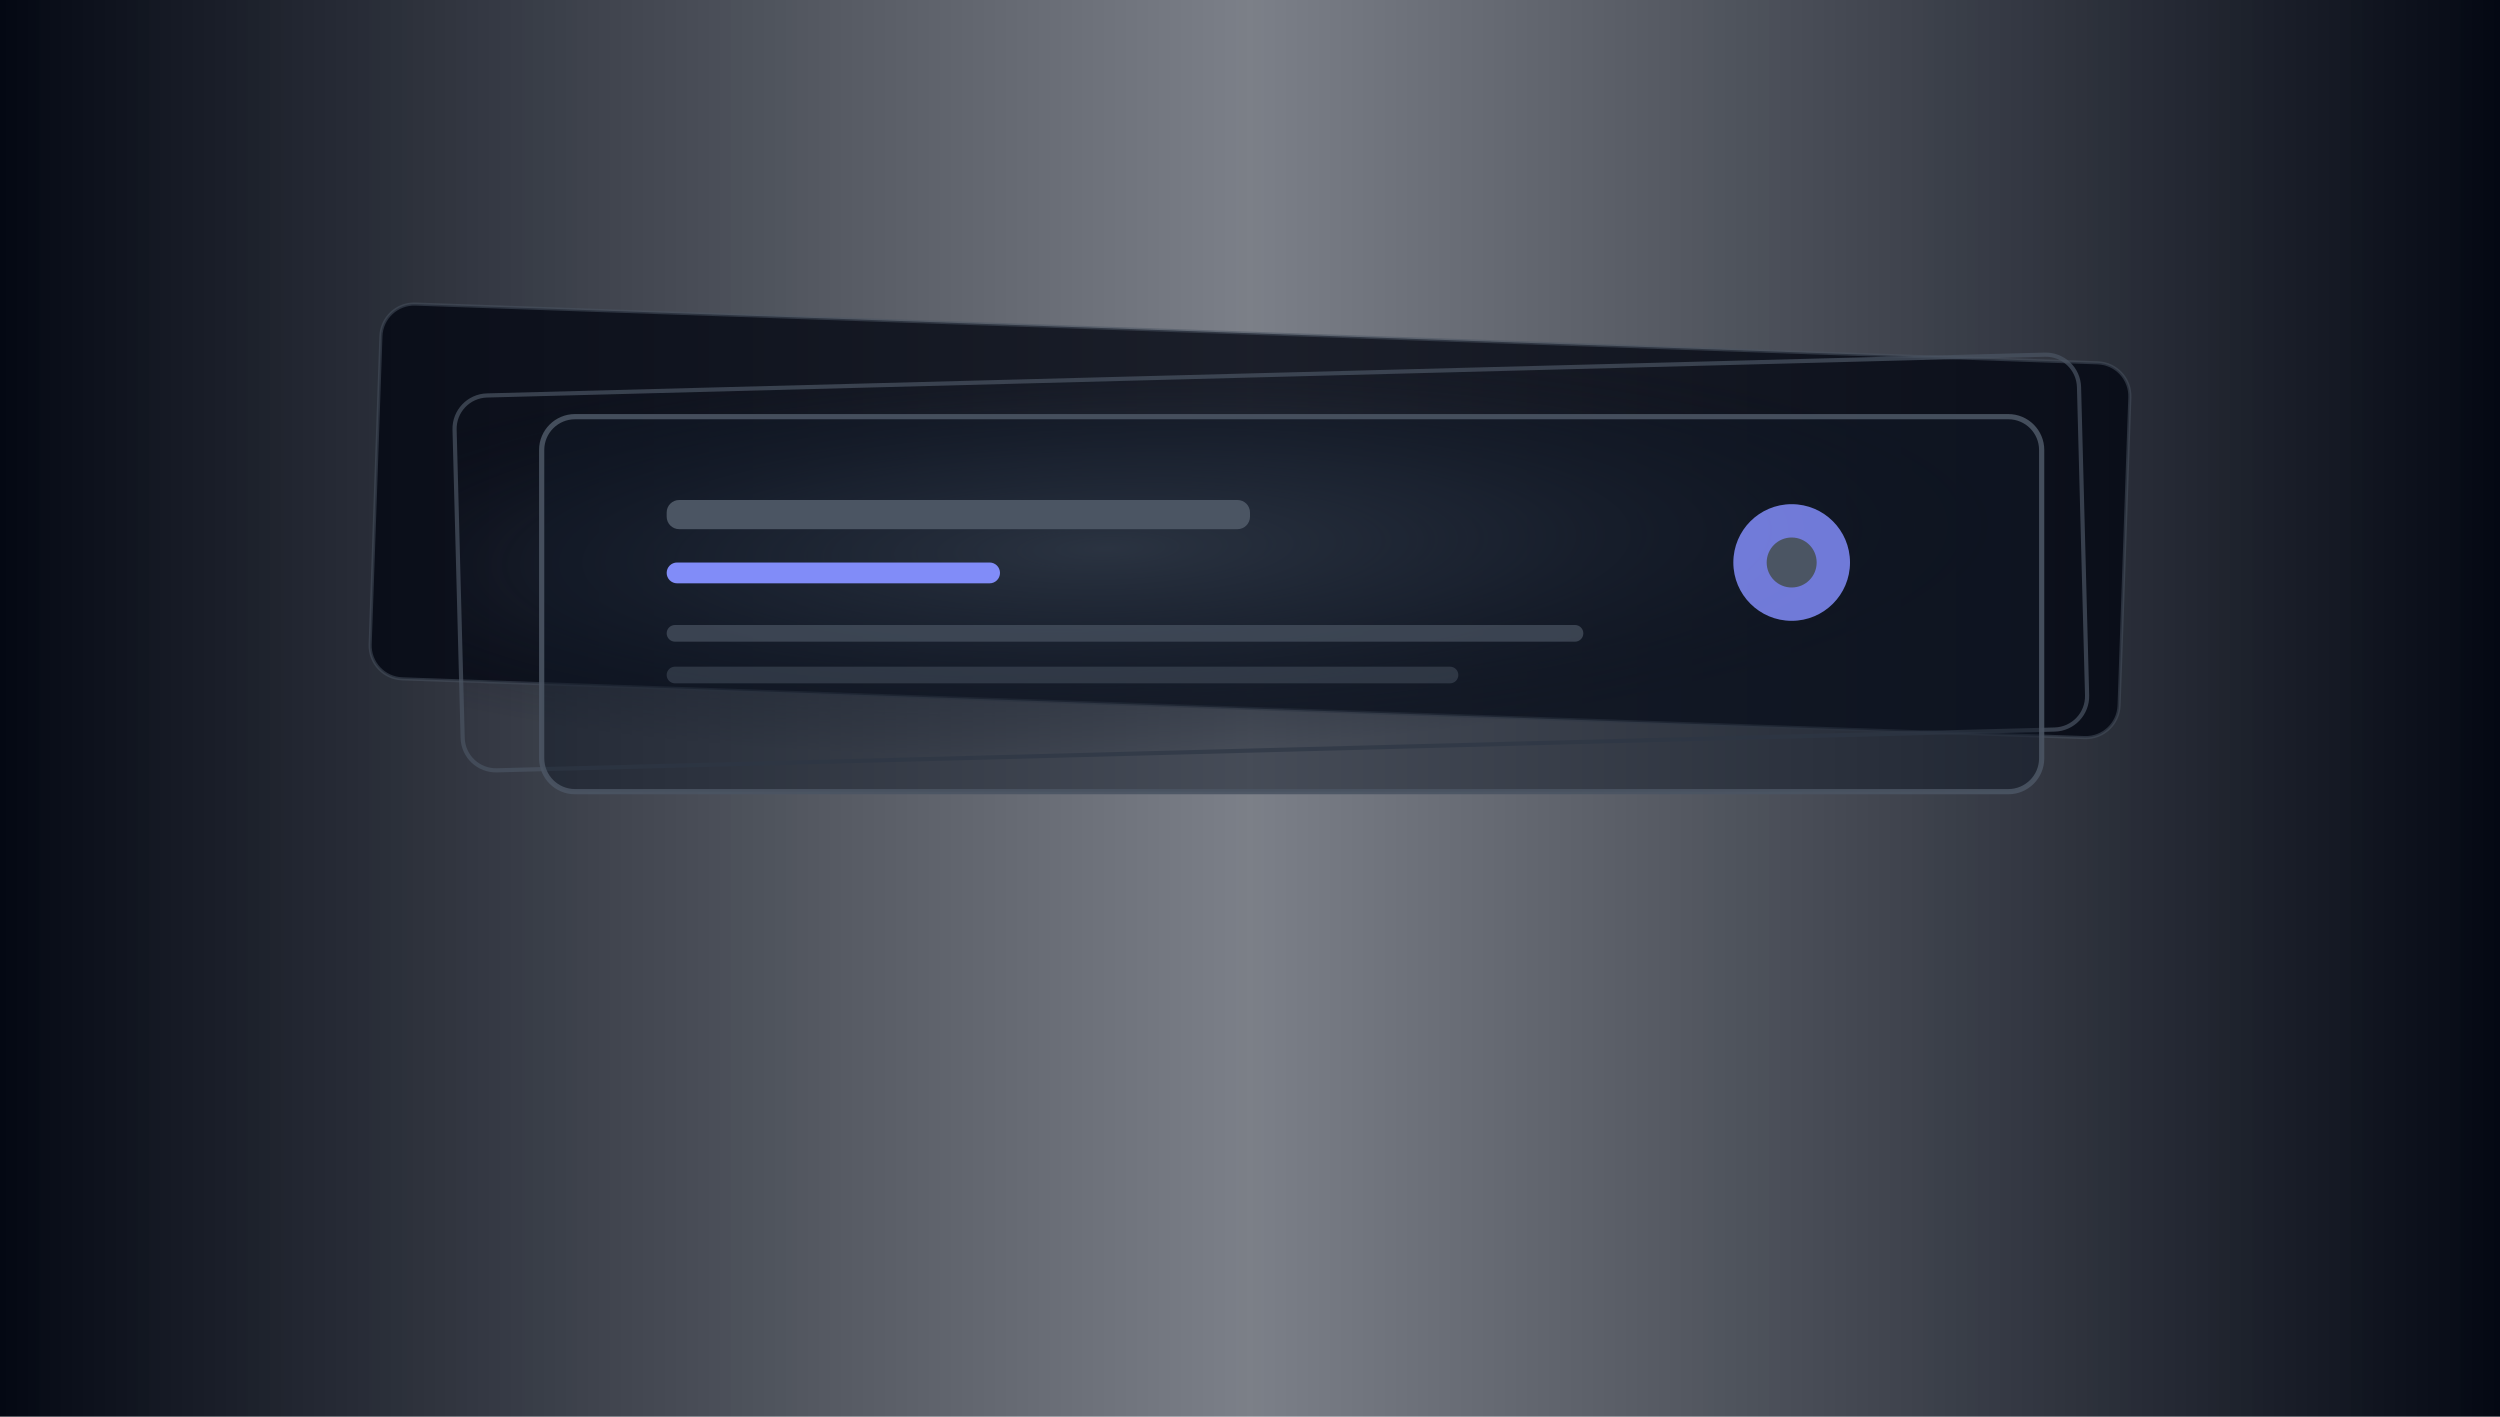
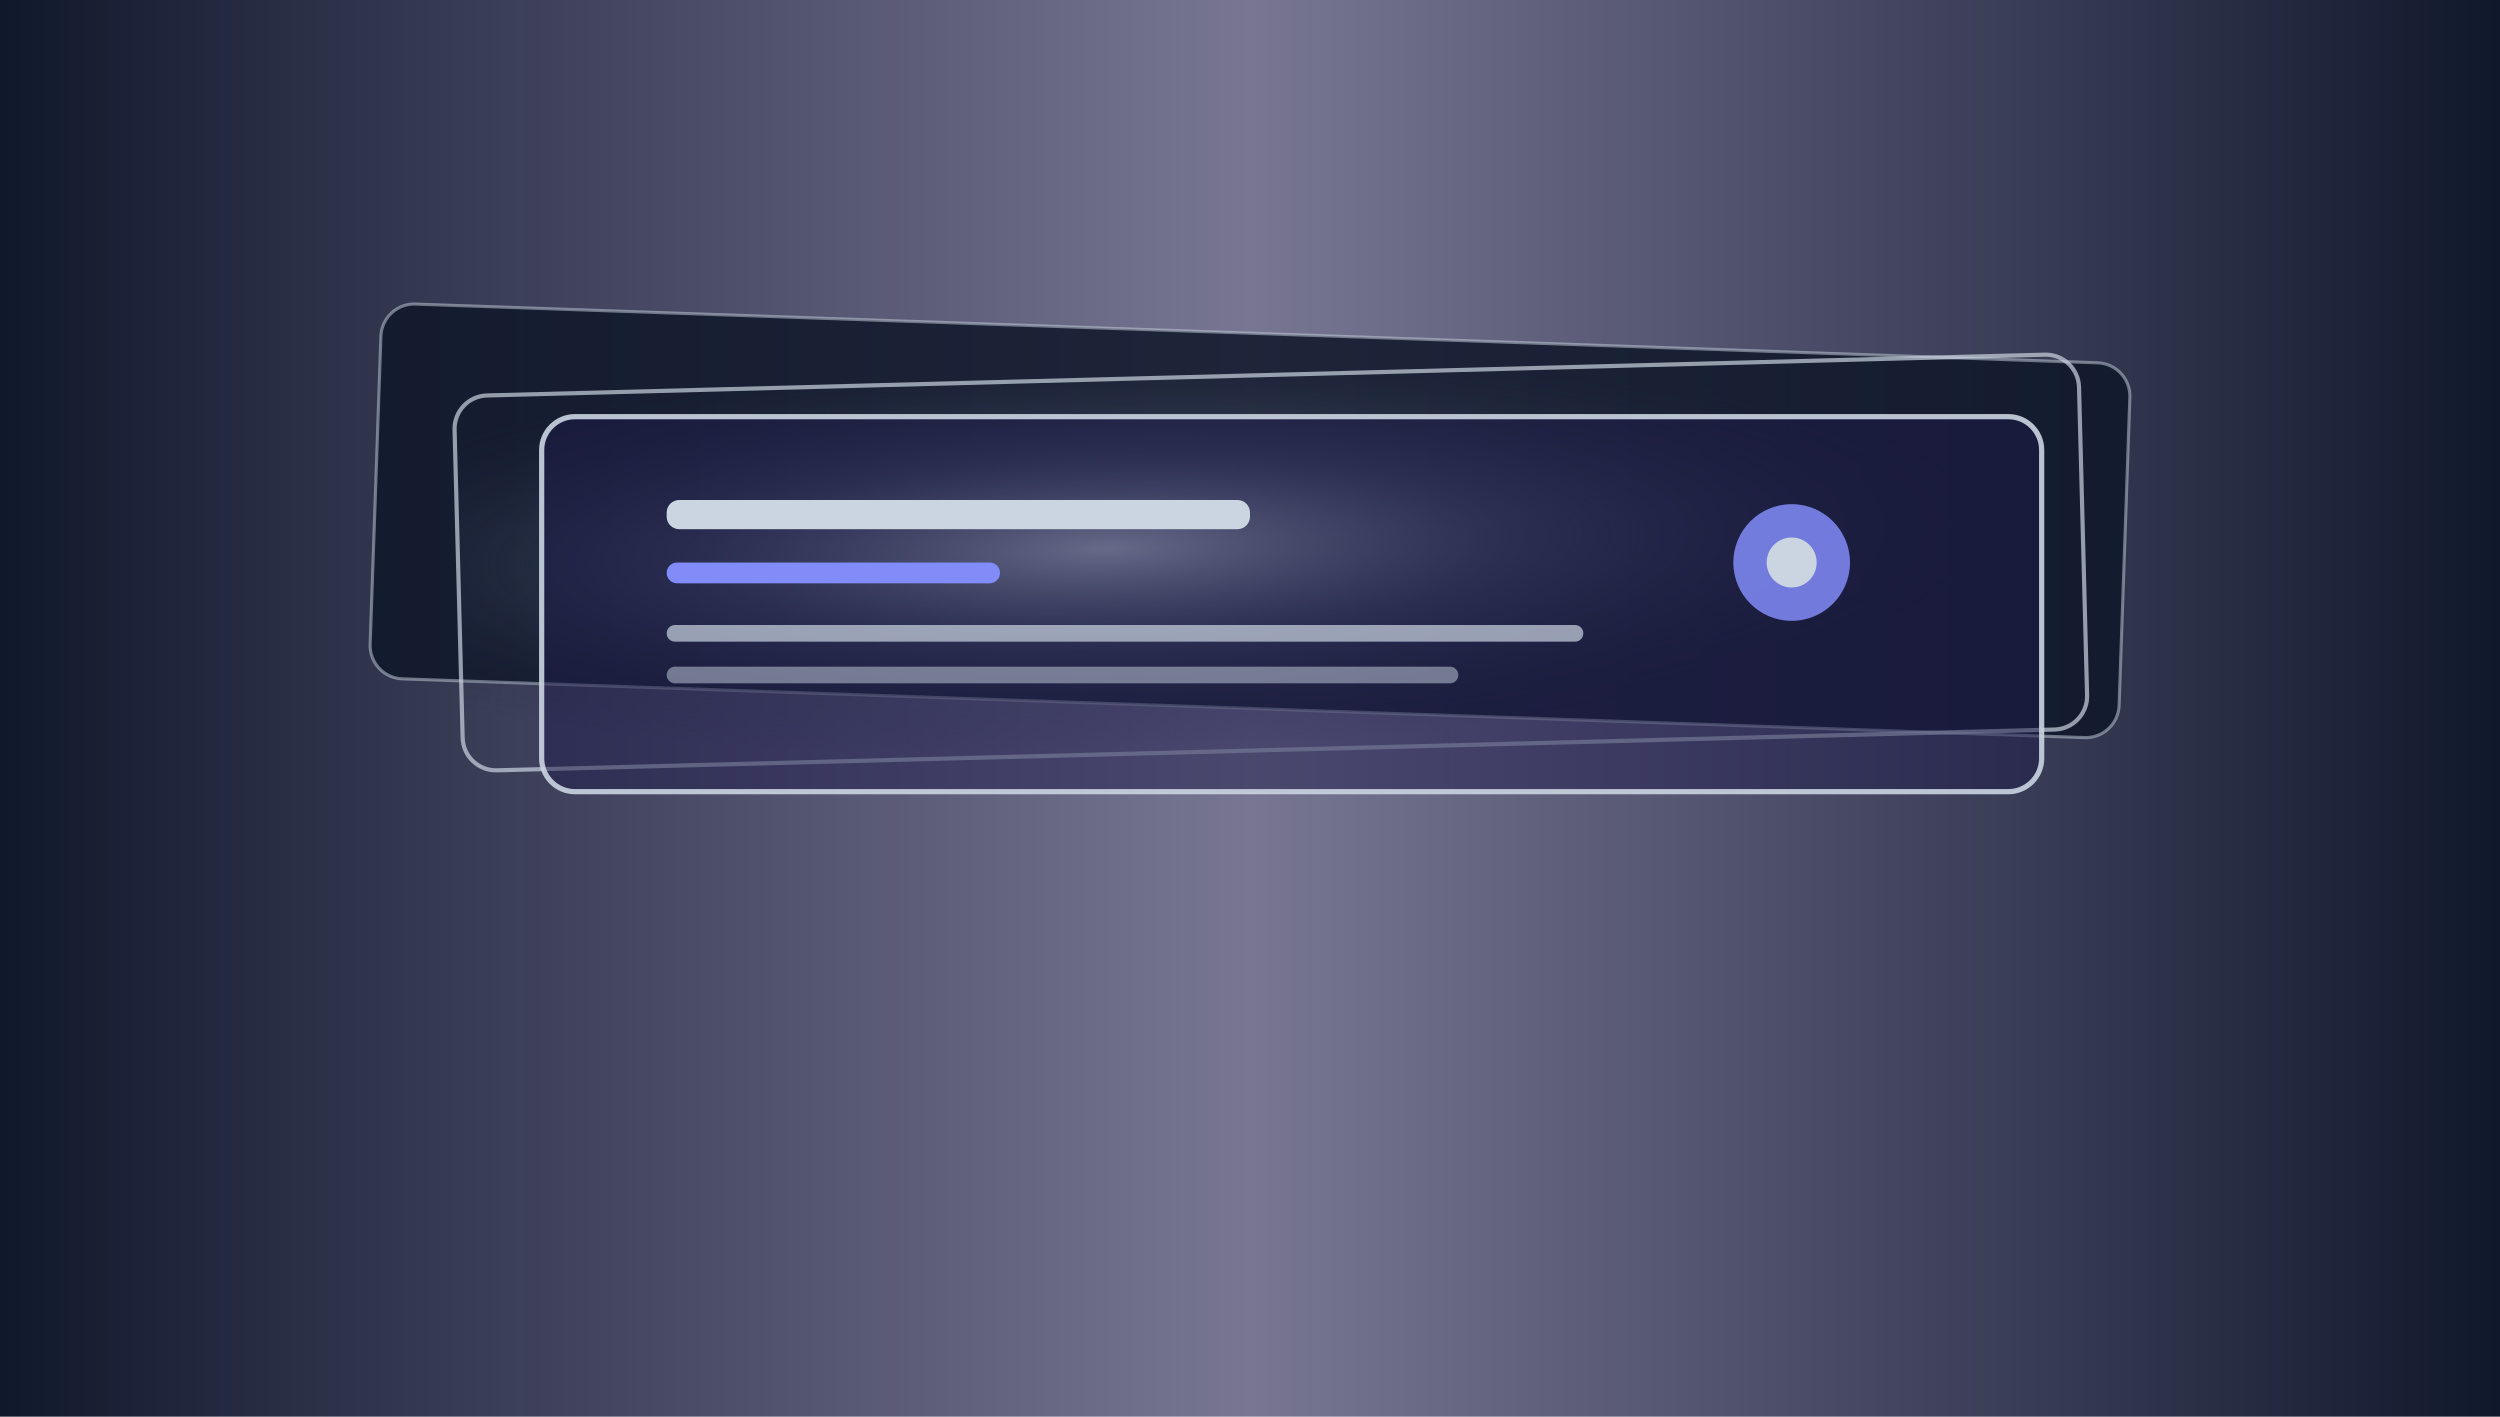
<svg xmlns="http://www.w3.org/2000/svg" viewBox="0 0 1200 680" preserveAspectRatio="xMidYMid slice" width="100%" height="100%">
  <defs>
    <linearGradient id="grad_publication_2" x1="0%" y1="0%" x2="100%" y2="0%">
-       <stop offset="0%" stop-color="#030712" />
-       <stop offset="50%" stop-color="#111827" stop-opacity="0.55" />
-       <stop offset="100%" stop-color="#030712" />
+       <stop offset="0%" stop-color="#0F172A" />
+       <stop offset="50%" stop-color="#1E1B4B" stop-opacity="0.6" />
+       <stop offset="100%" stop-color="#0F172A" />
    </linearGradient>
    <radialGradient id="glow_publication_2" cx="40%" cy="45%" r="55%">
-       <stop offset="0%" stop-color="#4B5563" stop-opacity="0.9" />
-       <stop offset="45%" stop-color="#374151" stop-opacity="0.45" />
-       <stop offset="100%" stop-color="#030712" stop-opacity="0" />
+       <stop offset="0%" stop-color="#CBD5E1" stop-opacity="0.85" />
+       <stop offset="45%" stop-color="#64748B" stop-opacity="0.4" />
+       <stop offset="100%" stop-color="#0F172A" stop-opacity="0" />
    </radialGradient>
  </defs>
  <rect width="1200" height="680" fill="url(#grad_publication_2)" />
-   <rect x="180" y="160" width="840" height="180" rx="16" transform="rotate(2 600 250)" fill="#030712" fill-opacity="0.8" stroke="#4B5563" stroke-width="1.5" stroke-opacity="0.5" />
-   <rect x="220" y="180" width="780" height="180" rx="16" transform="rotate(-1.5 610 270)" fill="url(#glow_publication_2)" stroke="#4B5563" stroke-width="2" stroke-opacity="0.7" />
-   <rect x="260" y="200" width="720" height="180" rx="16" fill="#111827" fill-opacity="0.5" stroke="#4B5563" stroke-width="2.5" stroke-opacity="0.9" />
-   <rect x="320" y="240" width="280" height="14" rx="6" fill="#4B5563" />
+   <rect x="180" y="160" width="840" height="180" rx="16" transform="rotate(2 600 250)" fill="#0F172A" fill-opacity="0.85" stroke="#CBD5E1" stroke-width="1.5" stroke-opacity="0.5" />
+   <rect x="220" y="180" width="780" height="180" rx="16" transform="rotate(-1.5 610 270)" fill="url(#glow_publication_2)" stroke="#CBD5E1" stroke-width="2" stroke-opacity="0.7" />
+   <rect x="260" y="200" width="720" height="180" rx="16" fill="#1E1B4B" fill-opacity="0.5" stroke="#CBD5E1" stroke-width="2.5" stroke-opacity="0.9" />
+   <rect x="320" y="240" width="280" height="14" rx="6" fill="#CBD5E1" />
  <rect x="320" y="270" width="160" height="10" rx="5" fill="#818CF8" />
-   <rect x="320" y="300" width="440" height="8" rx="4" fill="#4B5563" fill-opacity="0.7" />
-   <rect x="320" y="320" width="380" height="8" rx="4" fill="#4B5563" fill-opacity="0.5" />
+   <rect x="320" y="300" width="440" height="8" rx="4" fill="#CBD5E1" fill-opacity="0.7" />
+   <rect x="320" y="320" width="380" height="8" rx="4" fill="#CBD5E1" fill-opacity="0.5" />
  <circle cx="860" cy="270" r="28" fill="#818CF8" opacity="0.85" />
-   <circle cx="860" cy="270" r="12" fill="#4B5563" />
+   <circle cx="860" cy="270" r="12" fill="#CBD5E1" />
</svg>
